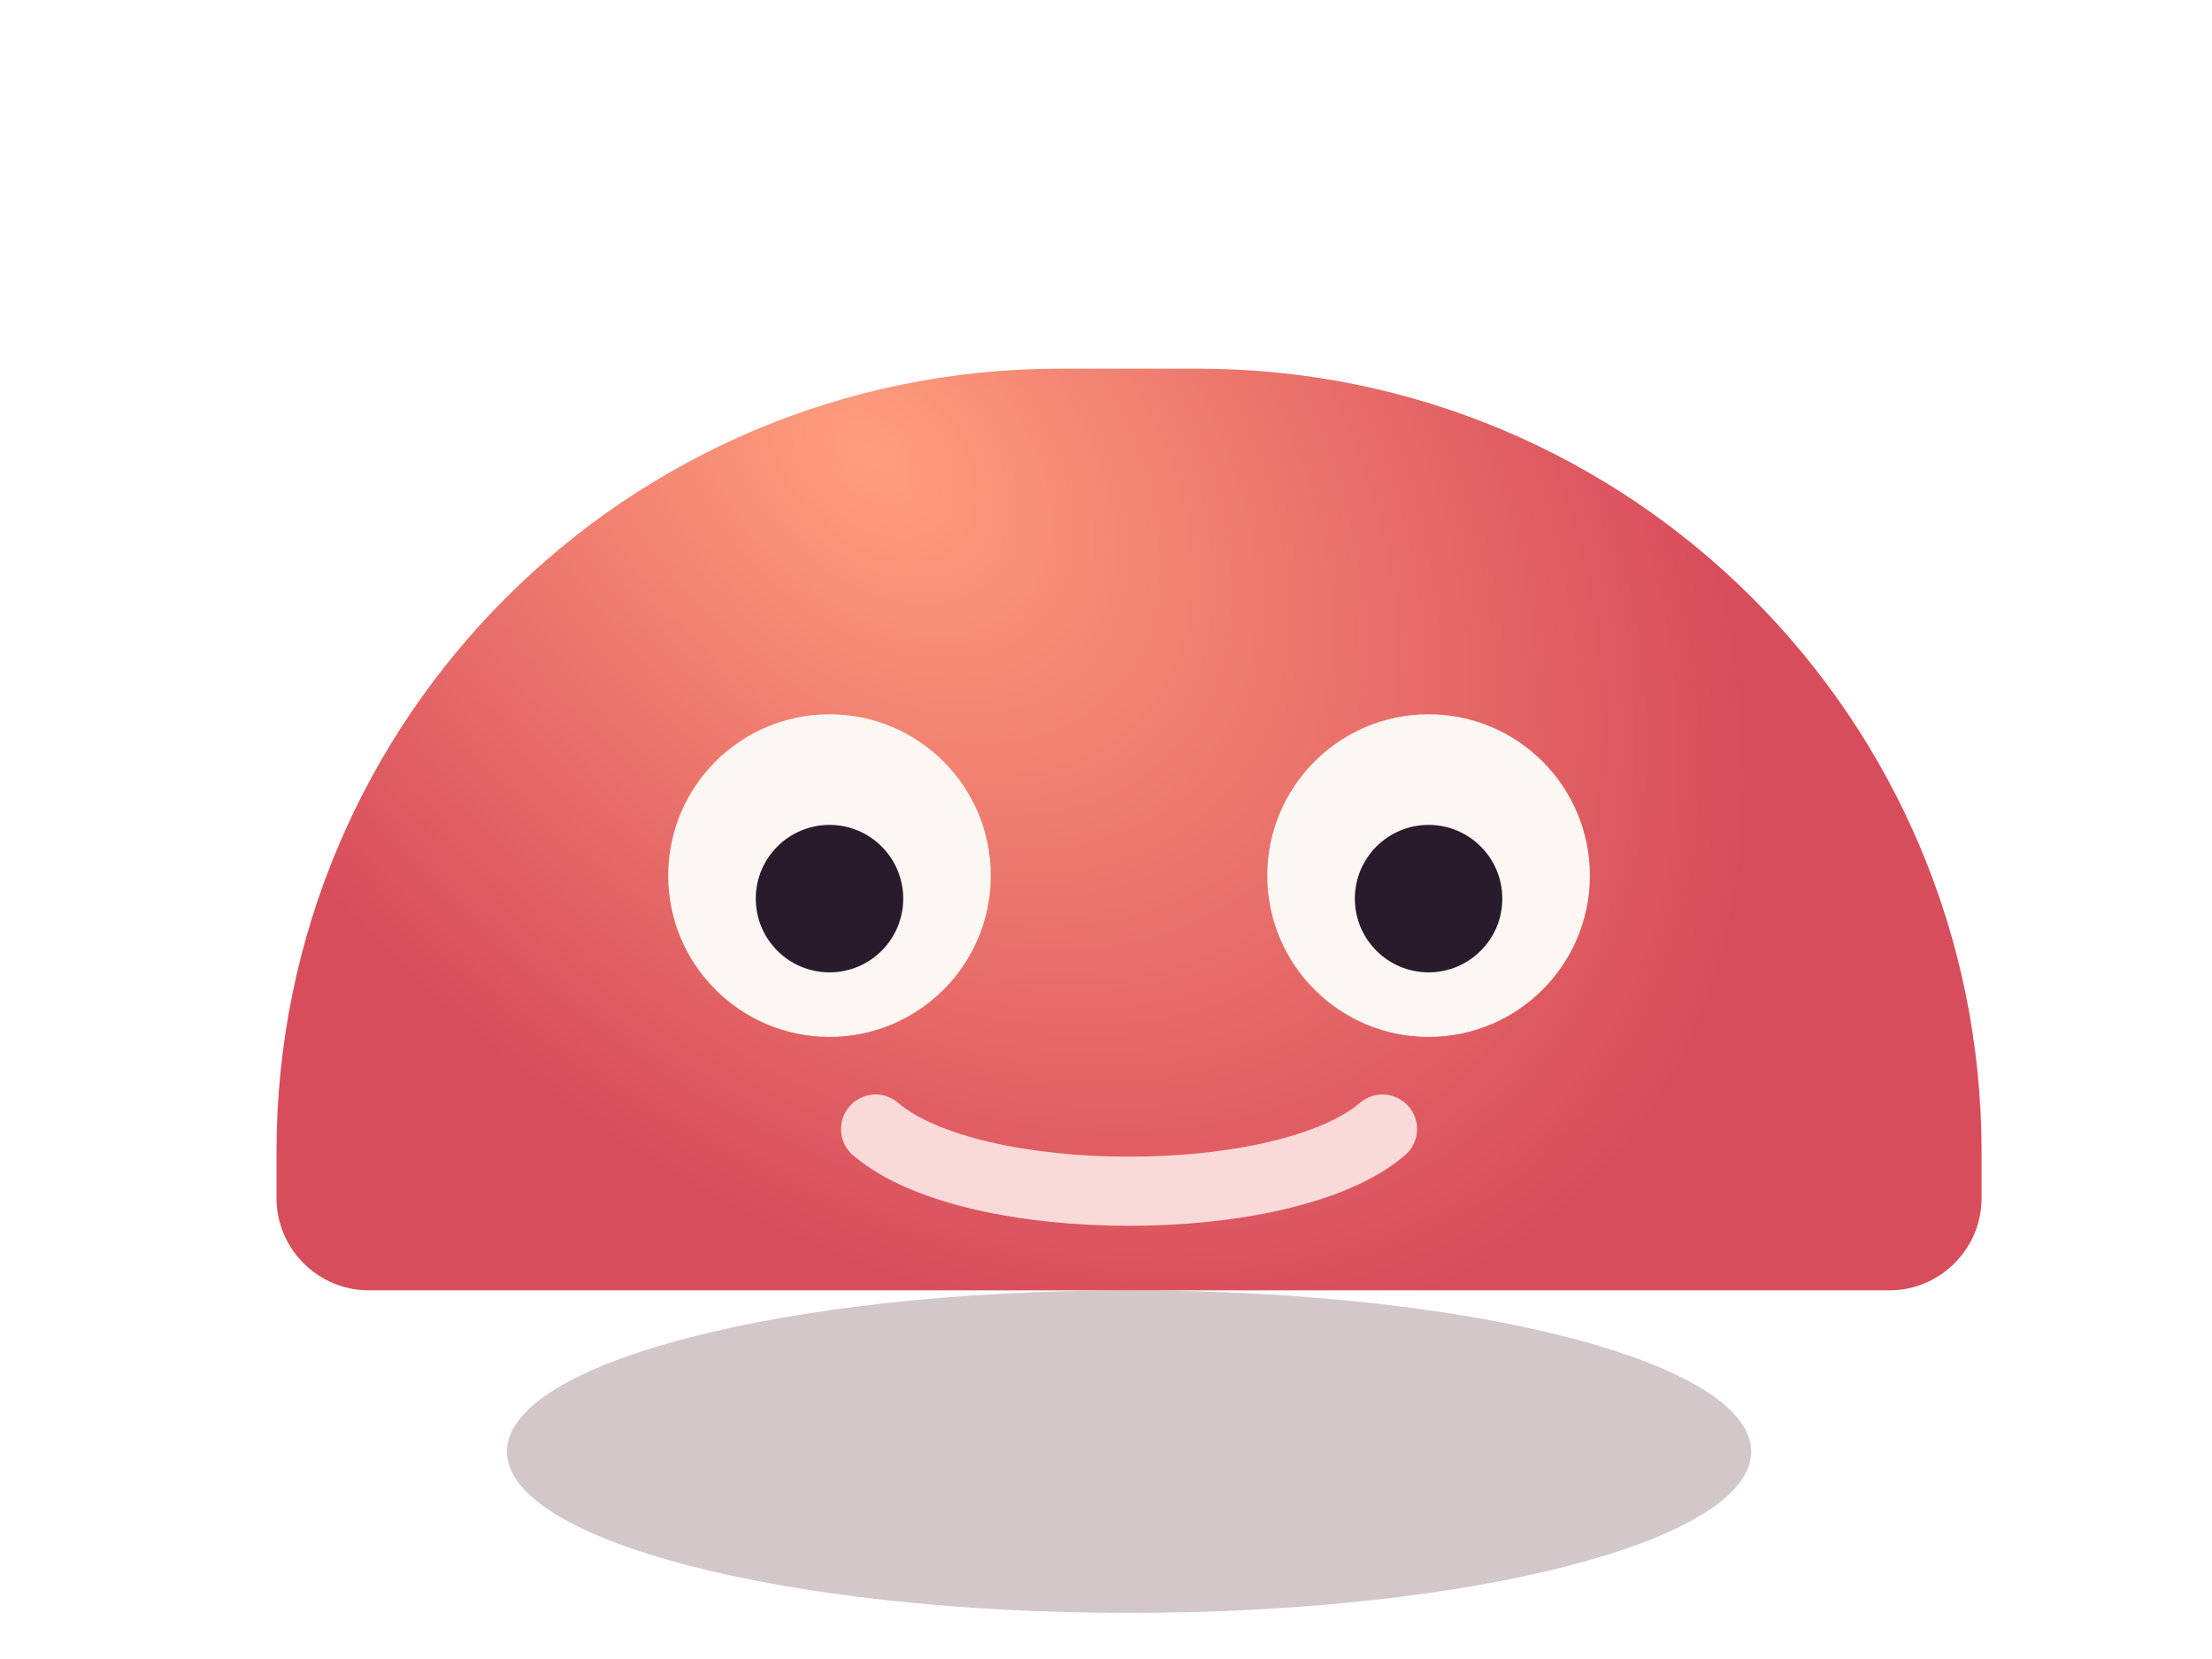
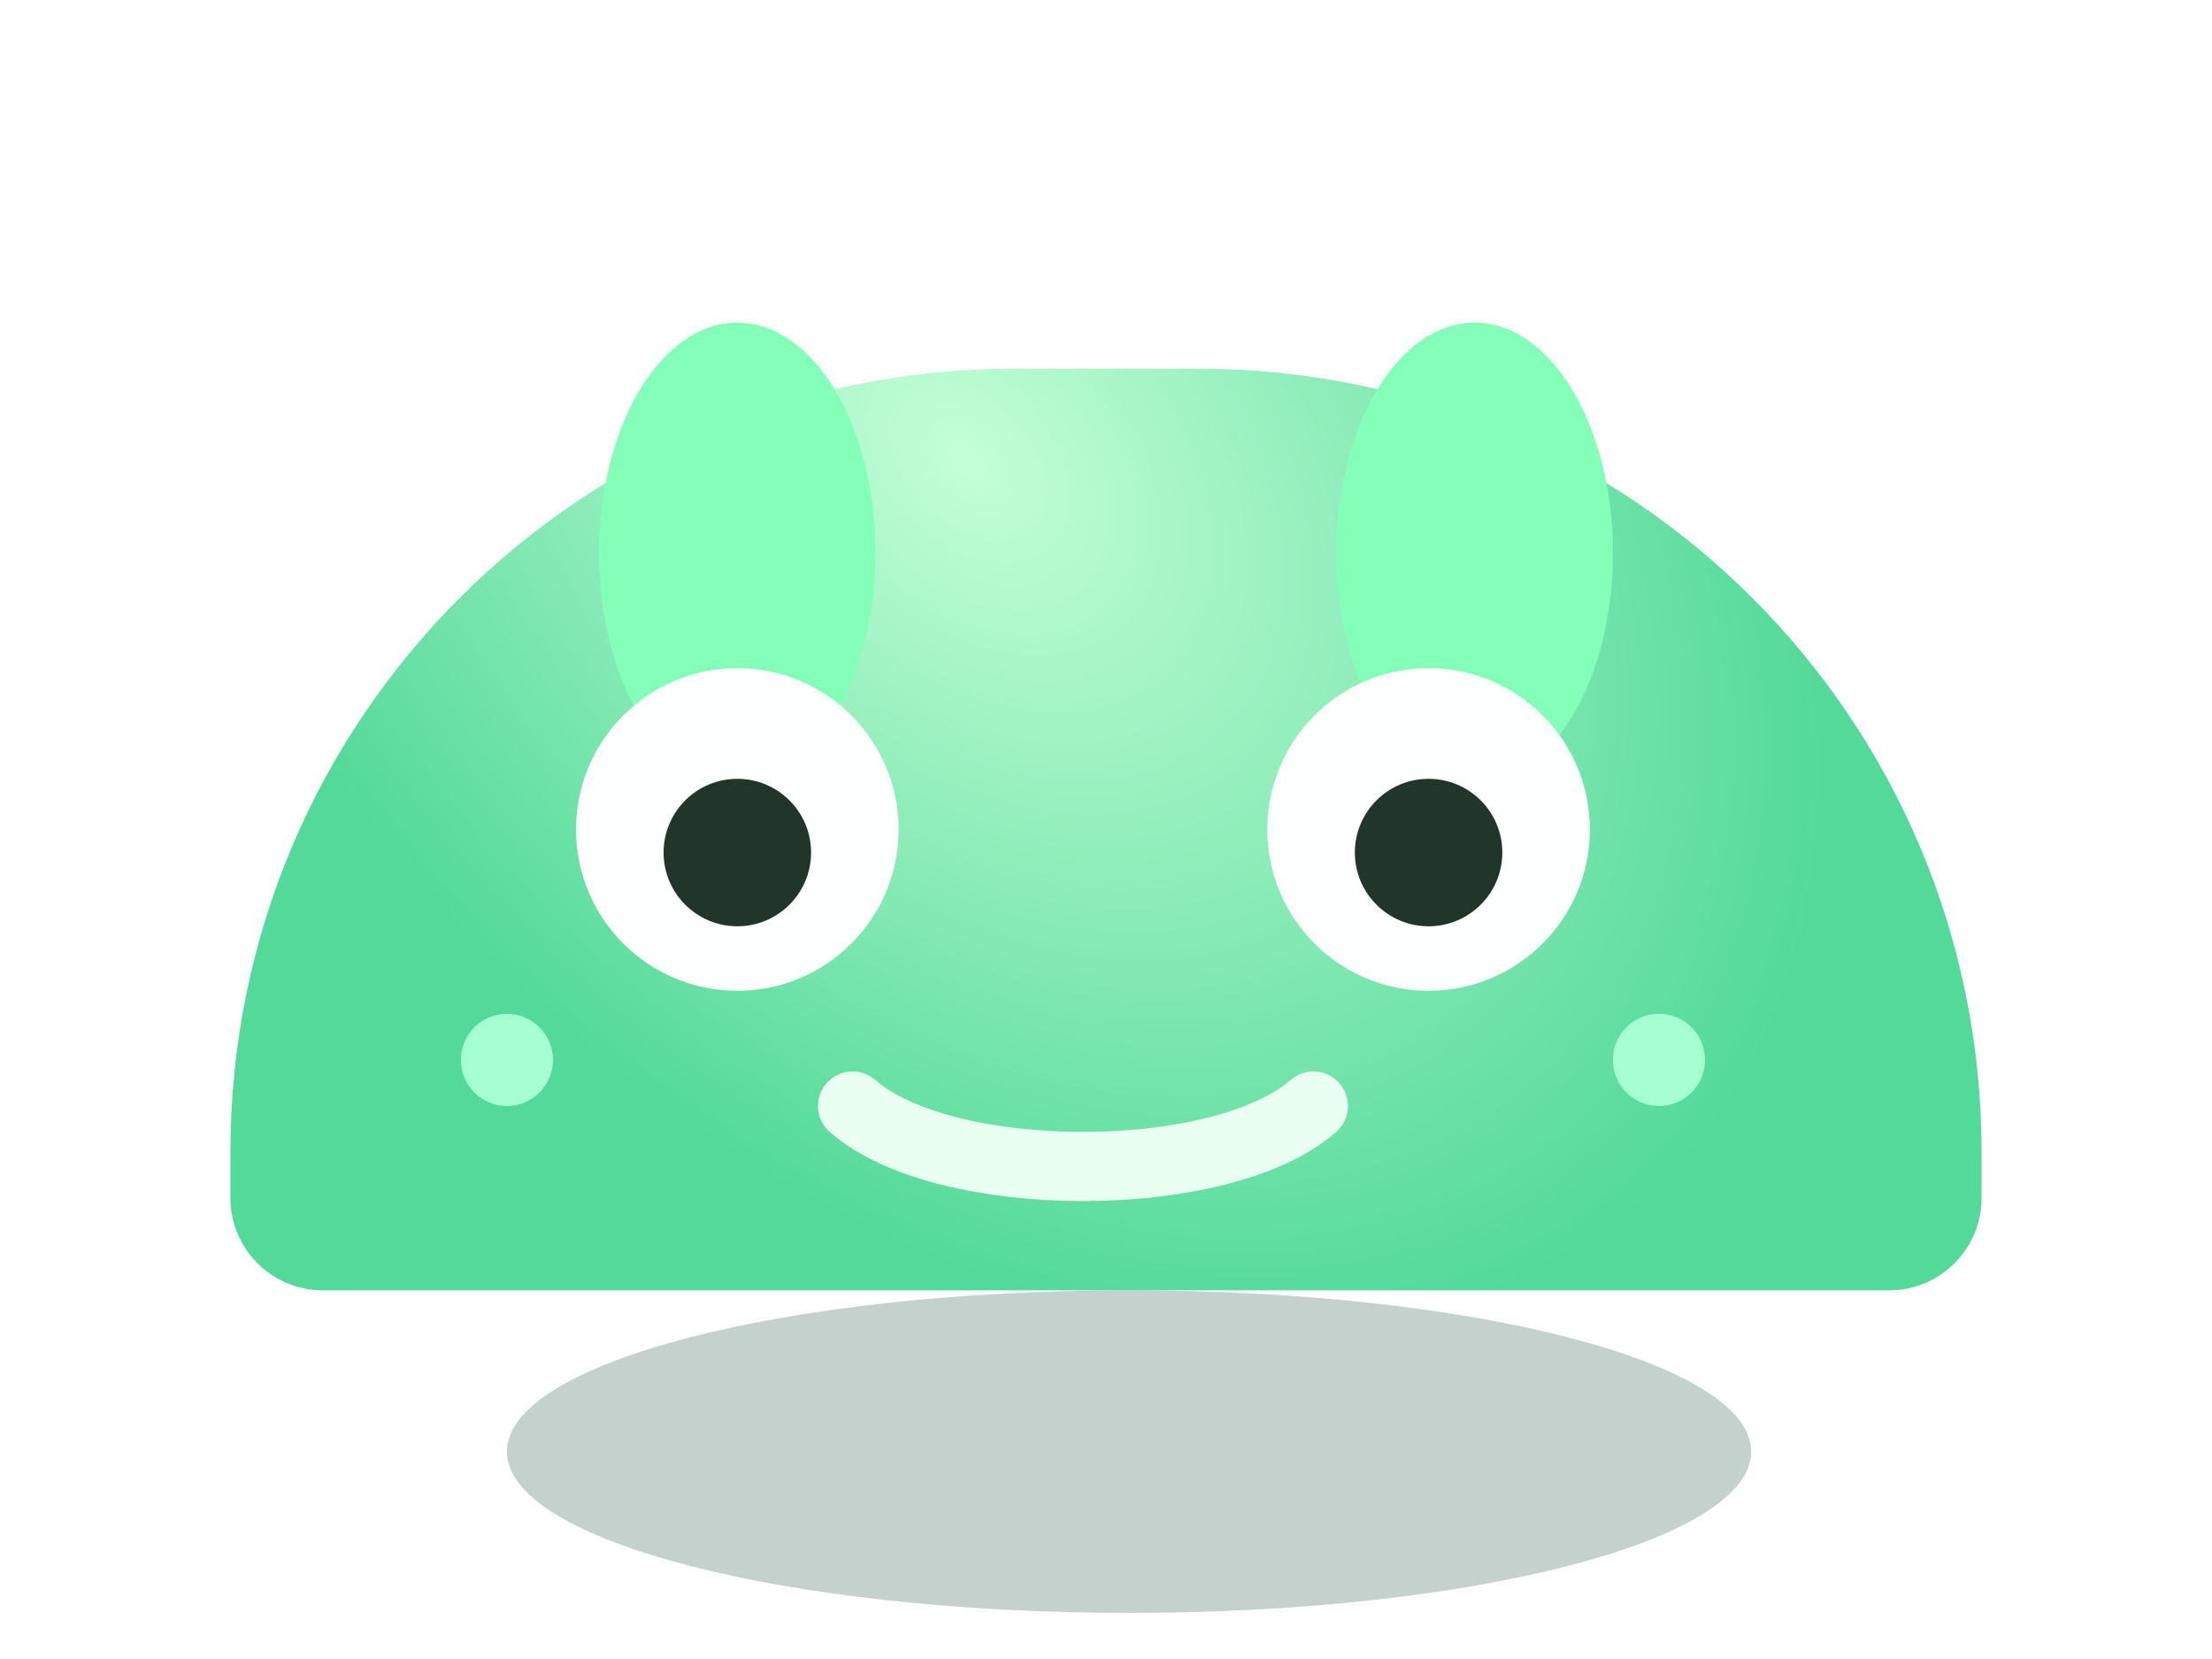
<svg xmlns="http://www.w3.org/2000/svg" width="96" height="72" viewBox="0 0 96 72" fill="none">
  <defs>
-     <radialGradient id="slimeBody" cx="0" cy="0" r="1" gradientUnits="userSpaceOnUse" gradientTransform="translate(38 20) rotate(45) scale(44 30)">
-       <stop offset="0" stop-color="#FF9E7D" />
-       <stop offset="1" stop-color="#D84D5C" />
+     <radialGradient id="alienBody" cx="0" cy="0" r="1" gradientUnits="userSpaceOnUse" gradientTransform="translate(42 20) rotate(46) scale(44 30)">
+       <stop offset="0" stop-color="#C4FFD7" />
+       <stop offset="1" stop-color="#53D99A" />
    </radialGradient>
  </defs>
-   <ellipse cx="49" cy="63" rx="27" ry="7" fill="#4A1824" fill-opacity="0.24" />
-   <path d="M12 50C12 31.2 27.2 16 46 16H52C70.8 16 86 31.2 86 50V52C86 54.2 84.2 56 82 56H16C13.8 56 12 54.2 12 52V50Z" fill="url(#slimeBody)" />
-   <circle cx="36" cy="38" r="7" fill="#FCF7F3" />
-   <circle cx="62" cy="38" r="7" fill="#FCF7F3" />
-   <circle cx="36" cy="39" r="3.2" fill="#2A1B2C" />
-   <circle cx="62" cy="39" r="3.2" fill="#2A1B2C" />
-   <path d="M38 49C42.2 52.6 55.8 52.6 60 49" stroke="#FAD9D9" stroke-width="3" stroke-linecap="round" />
+   <ellipse cx="49" cy="63" rx="27" ry="7" fill="#10412C" fill-opacity="0.24" />
+   <path d="M10 50C10 31.2 25.2 16 44 16H52C70.8 16 86 31.2 86 50V52C86 54.2 84.2 56 82 56H14C11.8 56 10 54.2 10 52V50Z" fill="url(#alienBody)" />
+   <ellipse cx="32" cy="24" rx="6" ry="10" fill="#84FFBA" />
+   <ellipse cx="64" cy="24" rx="6" ry="10" fill="#84FFBA" />
+   <circle cx="32" cy="36" r="7" fill="#FCFFFD" />
+   <circle cx="62" cy="36" r="7" fill="#FCFFFD" />
+   <circle cx="32" cy="37" r="3.2" fill="#21352A" />
+   <circle cx="62" cy="37" r="3.2" fill="#21352A" />
+   <path d="M37 48C41 51.5 53 51.5 57 48" stroke="#E9FFF2" stroke-width="3" stroke-linecap="round" />
+   <circle cx="22" cy="46" r="2" fill="#A6FFD0" />
+   <circle cx="72" cy="46" r="2" fill="#A6FFD0" />
</svg>
